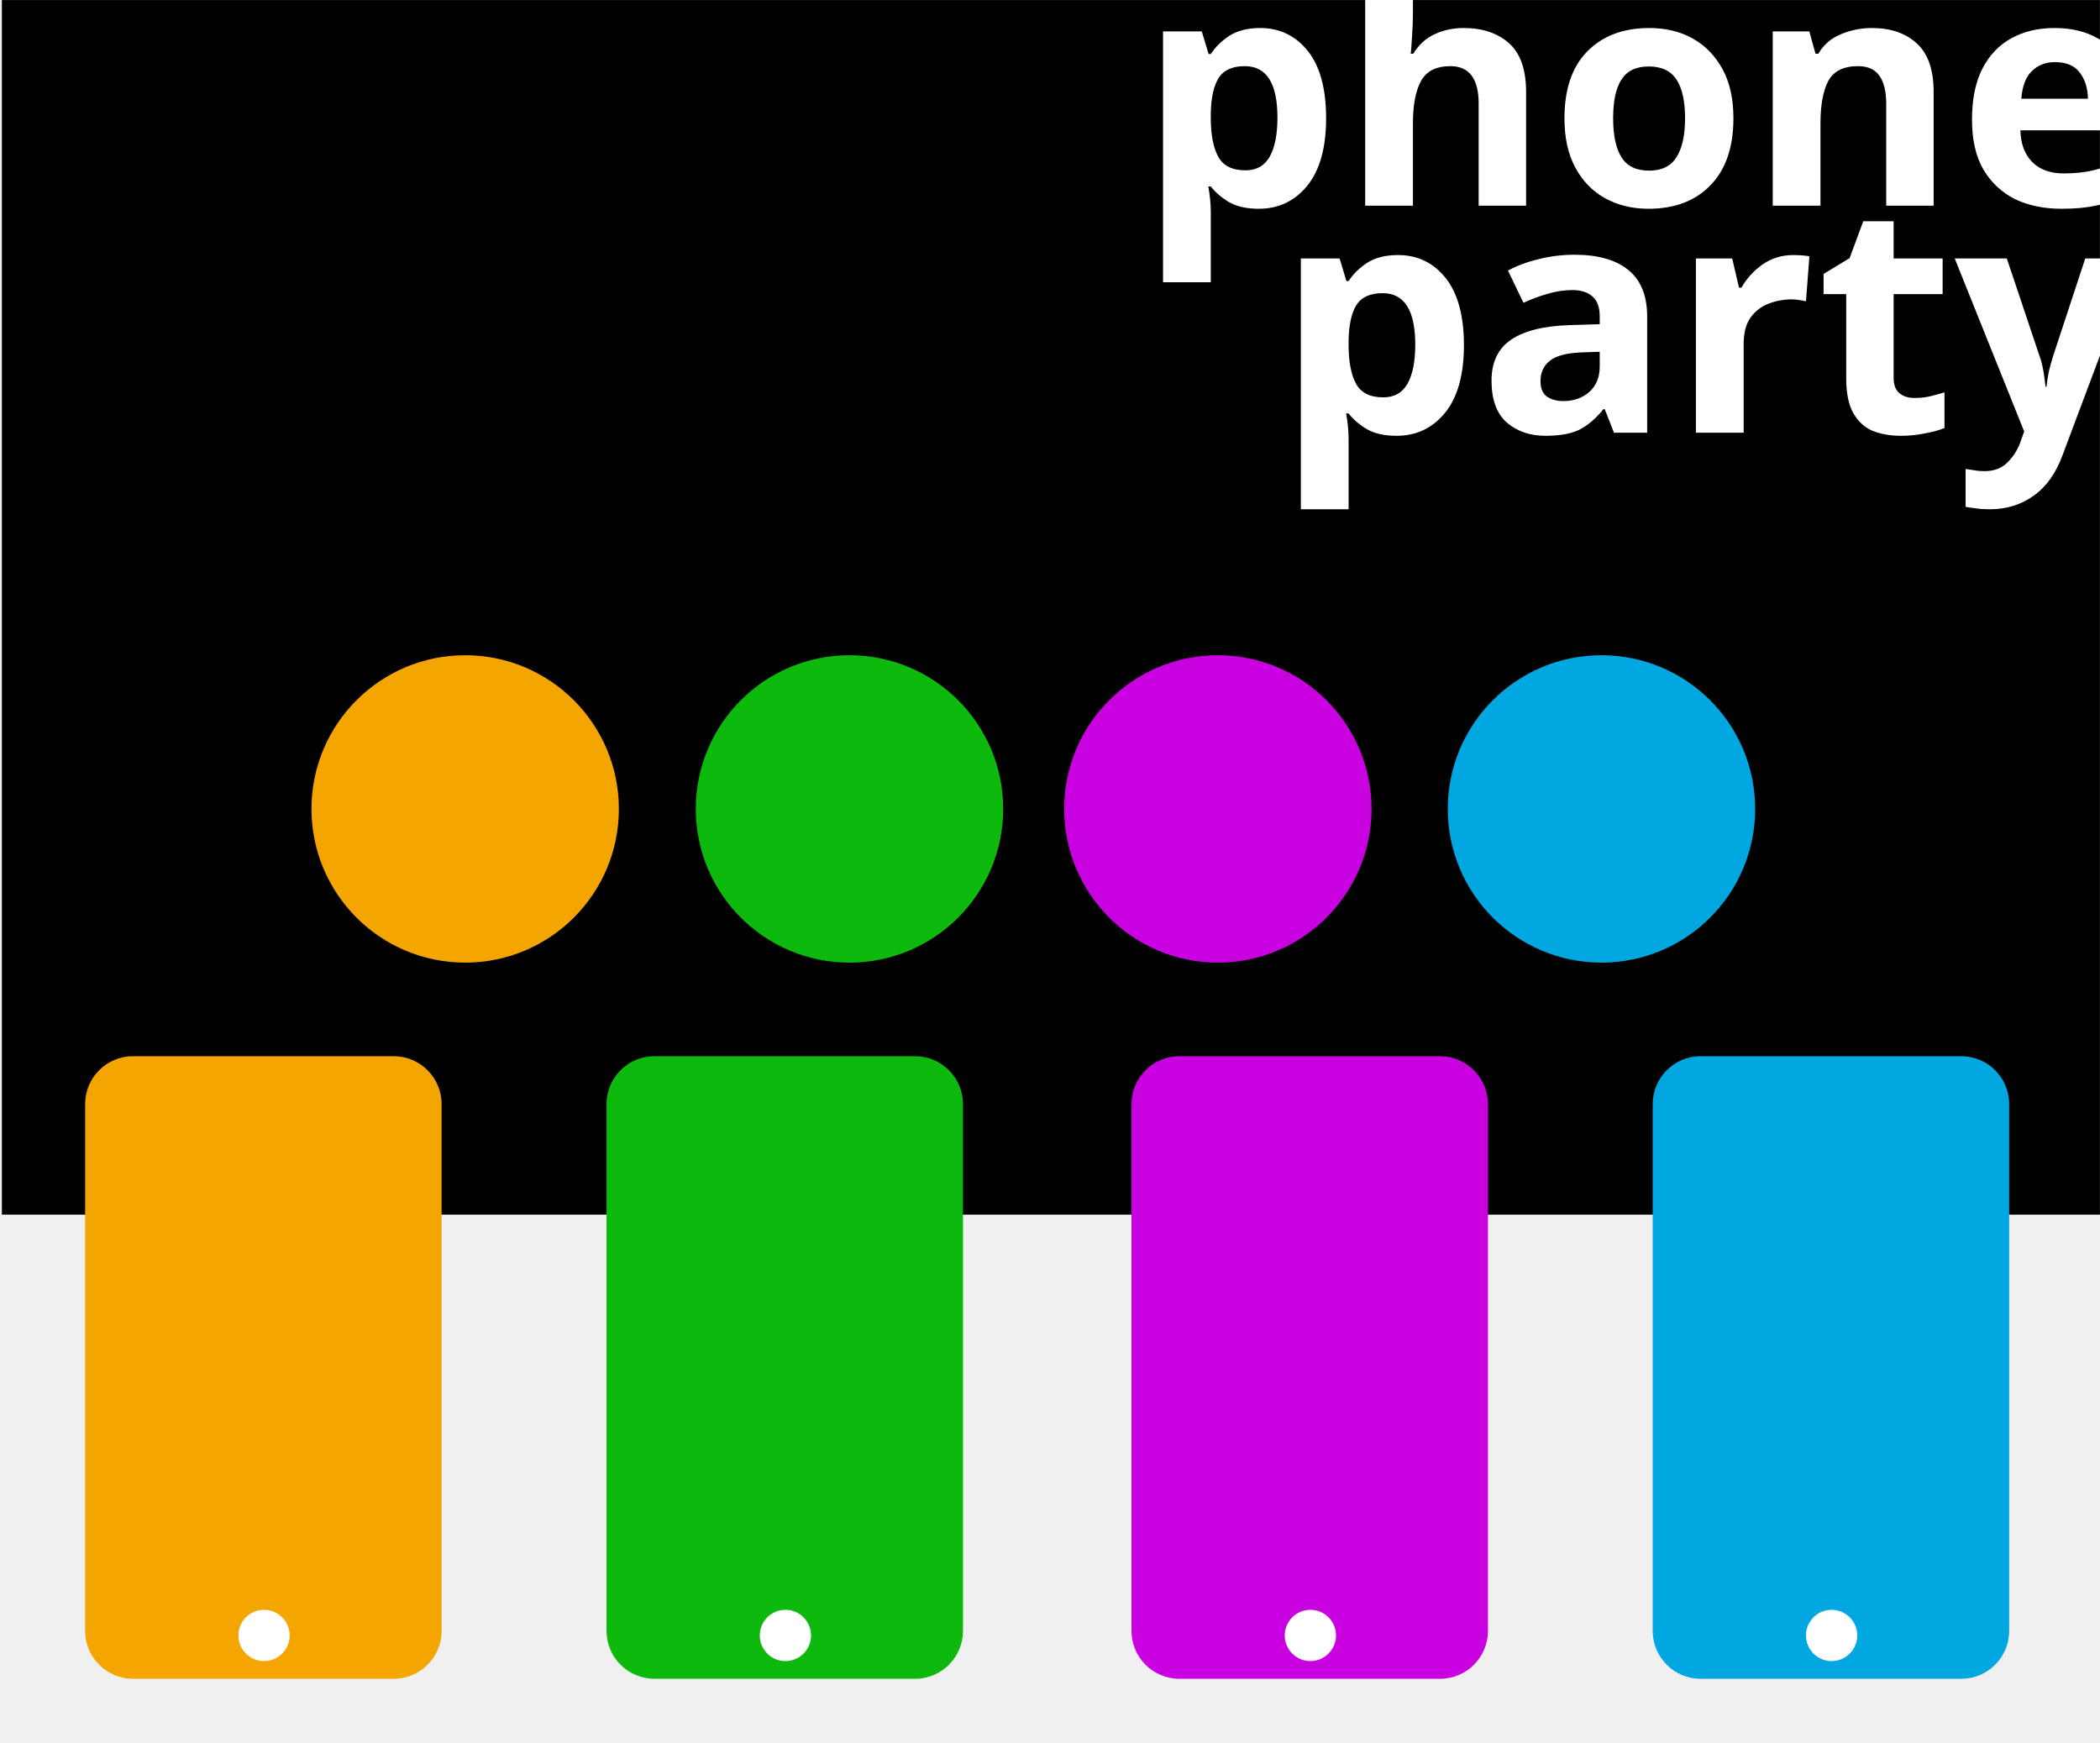
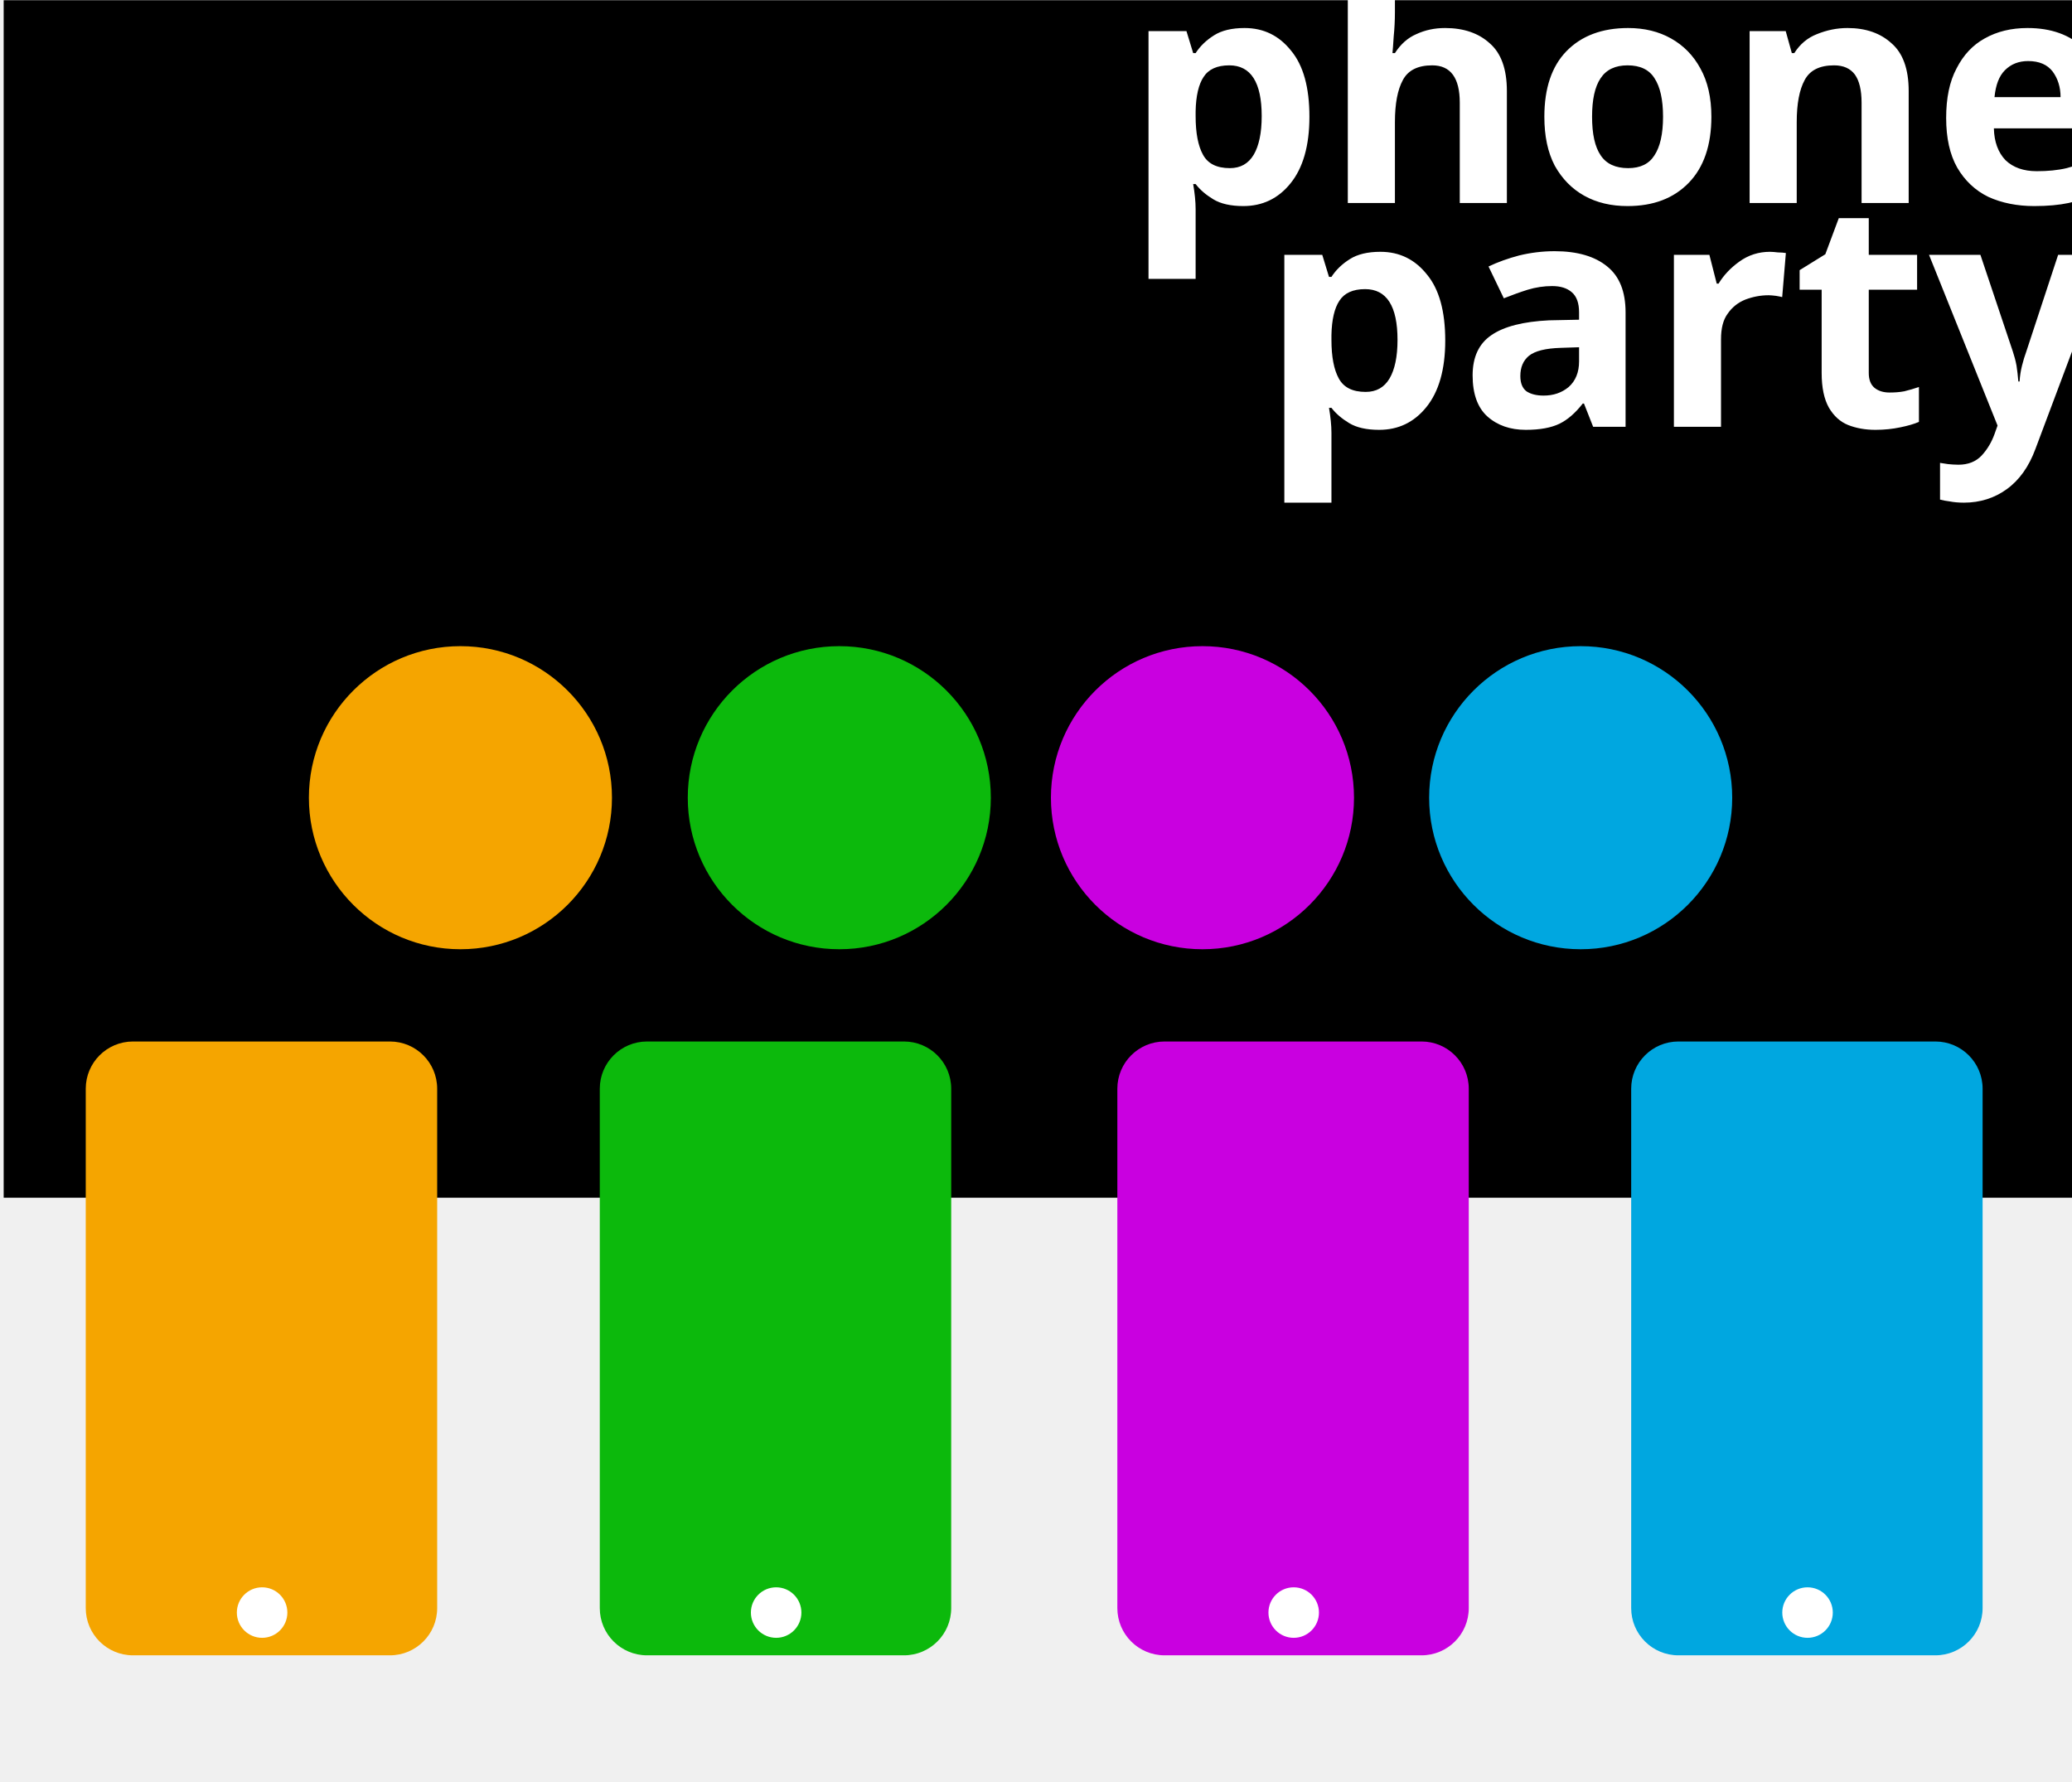
- <svg xmlns="http://www.w3.org/2000/svg" width="400" height="332" viewBox="0 0 105.833 87.842" version="1.1" id="svg8">
+ <svg xmlns="http://www.w3.org/2000/svg" width="200" height="172" viewBox="0 0 52.917 45.508" version="1.1" id="svg8">
  <defs id="defs2" />
-   <g id="layer1" transform="translate(0,-209.1583)">
-     <rect style="opacity:1;vector-effect:none;fill:#000000;fill-opacity:1;stroke:none;stroke-width:0.265;stroke-linecap:butt;stroke-linejoin:miter;stroke-miterlimit:4;stroke-dasharray:none;stroke-dashoffset:0;stroke-opacity:1;marker:none" id="rect815" width="105.736" height="61.213" x="0.094" y="209.161" />
-     <rect ry="2.415" y="262.387" x="30.566" height="31.377" width="17.965" id="rect823" style="opacity:1;vector-effect:none;fill:#0cb90c;fill-opacity:1;stroke:none;stroke-width:0.086px;stroke-linecap:butt;stroke-linejoin:miter;stroke-miterlimit:4;stroke-dasharray:none;stroke-dashoffset:0;stroke-opacity:1;marker:none" />
-     <circle r="1.292" cy="291.58" cx="39.582" id="circle827" style="opacity:1;vector-effect:none;fill:#ffffff;fill-opacity:1;stroke:none;stroke-width:0.264;stroke-linecap:butt;stroke-linejoin:miter;stroke-miterlimit:4;stroke-dasharray:none;stroke-dashoffset:0;stroke-opacity:1;marker:none" />
-     <rect style="opacity:1;vector-effect:none;fill:#c900e0;fill-opacity:1;stroke:none;stroke-width:0.086px;stroke-linecap:butt;stroke-linejoin:miter;stroke-miterlimit:4;stroke-dasharray:none;stroke-dashoffset:0;stroke-opacity:1;marker:none" id="rect829" width="17.965" height="31.377" x="57.023" y="262.387" ry="2.415" />
-     <circle style="opacity:1;vector-effect:none;fill:#ffffff;fill-opacity:1;stroke:none;stroke-width:0.264;stroke-linecap:butt;stroke-linejoin:miter;stroke-miterlimit:4;stroke-dasharray:none;stroke-dashoffset:0;stroke-opacity:1;marker:none" id="circle833" cx="66.039" cy="291.58" r="1.292" />
-     <rect ry="2.415" y="262.387" x="83.291" height="31.377" width="17.965" id="rect835" style="opacity:1;vector-effect:none;fill:#00a7e0;fill-opacity:1;stroke:none;stroke-width:0.086px;stroke-linecap:butt;stroke-linejoin:miter;stroke-miterlimit:4;stroke-dasharray:none;stroke-dashoffset:0;stroke-opacity:1;marker:none" />
-     <circle r="1.292" cy="291.58" cx="92.307" id="circle839" style="opacity:1;vector-effect:none;fill:#ffffff;fill-opacity:1;stroke:none;stroke-width:0.264;stroke-linecap:butt;stroke-linejoin:miter;stroke-miterlimit:4;stroke-dasharray:none;stroke-dashoffset:0;stroke-opacity:1;marker:none" />
-     <circle style="opacity:1;vector-effect:none;fill:#f5a500;fill-opacity:1;stroke:none;stroke-width:0.661;stroke-linecap:butt;stroke-linejoin:miter;stroke-miterlimit:4;stroke-dasharray:none;stroke-dashoffset:0;stroke-opacity:1;marker:none" id="path931" cx="23.443" cy="249.926" r="7.746" />
-     <circle r="7.746" cy="249.926" cx="42.811" id="circle949" style="opacity:1;vector-effect:none;fill:#0cb90c;fill-opacity:1;stroke:none;stroke-width:0.661;stroke-linecap:butt;stroke-linejoin:miter;stroke-miterlimit:4;stroke-dasharray:none;stroke-dashoffset:0;stroke-opacity:1;marker:none" />
-     <circle style="opacity:1;vector-effect:none;fill:#c900e0;fill-opacity:1;stroke:none;stroke-width:0.661;stroke-linecap:butt;stroke-linejoin:miter;stroke-miterlimit:4;stroke-dasharray:none;stroke-dashoffset:0;stroke-opacity:1;marker:none" id="circle951" cx="61.376" cy="249.926" r="7.746" />
-     <circle r="7.746" cy="249.926" cx="80.709" id="circle953" style="opacity:1;vector-effect:none;fill:#00a7e0;fill-opacity:1;stroke:none;stroke-width:0.661;stroke-linecap:butt;stroke-linejoin:miter;stroke-miterlimit:4;stroke-dasharray:none;stroke-dashoffset:0;stroke-opacity:1;marker:none" />
-     <text xml:space="preserve" style="font-style:normal;font-variant:normal;font-weight:bold;font-stretch:normal;font-size:16.096px;line-height:1.25;font-family:'Noto Sans';-inkscape-font-specification:'Noto Sans Bold';letter-spacing:0px;word-spacing:0px;fill:#ffffff;fill-opacity:1;stroke:none;stroke-width:0.402" x="57.364" y="219.522" id="text1083">
-       <tspan id="tspan1081" x="57.364" y="219.522" style="font-style:normal;font-variant:normal;font-weight:bold;font-stretch:normal;font-family:'Noto Sans';-inkscape-font-specification:'Noto Sans Bold';fill:#ffffff;fill-opacity:1;stroke-width:0.402">phone</tspan>
+   <g id="layer1" transform="translate(0,-251.4917)">
+     <rect style="opacity:1;vector-effect:none;fill:#000000;fill-opacity:1;stroke:none;stroke-width:0.132;stroke-linecap:butt;stroke-linejoin:miter;stroke-miterlimit:4;stroke-dasharray:none;stroke-dashoffset:0;stroke-opacity:1;marker:none" id="rect815" width="52.825" height="30.582" x="0.094" y="251.497" />
+     <rect ry="1.206" y="278.089" x="15.318" height="15.676" width="8.975" id="rect823" style="opacity:1;vector-effect:none;fill:#0cb90c;fill-opacity:1;stroke:none;stroke-width:0.043px;stroke-linecap:butt;stroke-linejoin:miter;stroke-miterlimit:4;stroke-dasharray:none;stroke-dashoffset:0;stroke-opacity:1;marker:none" />
+     <circle r="0.645" cy="292.673" cx="19.822" id="circle827" style="opacity:1;vector-effect:none;fill:#ffffff;fill-opacity:1;stroke:none;stroke-width:0.132;stroke-linecap:butt;stroke-linejoin:miter;stroke-miterlimit:4;stroke-dasharray:none;stroke-dashoffset:0;stroke-opacity:1;marker:none" />
+     <rect style="opacity:1;vector-effect:none;fill:#c900e0;fill-opacity:1;stroke:none;stroke-width:0.043px;stroke-linecap:butt;stroke-linejoin:miter;stroke-miterlimit:4;stroke-dasharray:none;stroke-dashoffset:0;stroke-opacity:1;marker:none" id="rect829" width="8.975" height="15.676" x="28.536" y="278.089" ry="1.206" />
+     <circle style="opacity:1;vector-effect:none;fill:#ffffff;fill-opacity:1;stroke:none;stroke-width:0.132;stroke-linecap:butt;stroke-linejoin:miter;stroke-miterlimit:4;stroke-dasharray:none;stroke-dashoffset:0;stroke-opacity:1;marker:none" id="circle833" cx="33.04" cy="292.673" r="0.645" />
+     <rect ry="1.206" y="278.089" x="41.659" height="15.676" width="8.975" id="rect835" style="opacity:1;vector-effect:none;fill:#00a7e0;fill-opacity:1;stroke:none;stroke-width:0.043px;stroke-linecap:butt;stroke-linejoin:miter;stroke-miterlimit:4;stroke-dasharray:none;stroke-dashoffset:0;stroke-opacity:1;marker:none" />
+     <circle r="0.645" cy="292.673" cx="46.163" id="circle839" style="opacity:1;vector-effect:none;fill:#ffffff;fill-opacity:1;stroke:none;stroke-width:0.132;stroke-linecap:butt;stroke-linejoin:miter;stroke-miterlimit:4;stroke-dasharray:none;stroke-dashoffset:0;stroke-opacity:1;marker:none" />
+     <circle style="opacity:1;vector-effect:none;fill:#f5a500;fill-opacity:1;stroke:none;stroke-width:0.33;stroke-linecap:butt;stroke-linejoin:miter;stroke-miterlimit:4;stroke-dasharray:none;stroke-dashoffset:0;stroke-opacity:1;marker:none" id="path931" cx="11.759" cy="271.863" r="3.87" />
+     <circle r="3.87" cy="271.863" cx="21.435" id="circle949" style="opacity:1;vector-effect:none;fill:#0cb90c;fill-opacity:1;stroke:none;stroke-width:0.33;stroke-linecap:butt;stroke-linejoin:miter;stroke-miterlimit:4;stroke-dasharray:none;stroke-dashoffset:0;stroke-opacity:1;marker:none" />
+     <circle style="opacity:1;vector-effect:none;fill:#c900e0;fill-opacity:1;stroke:none;stroke-width:0.33;stroke-linecap:butt;stroke-linejoin:miter;stroke-miterlimit:4;stroke-dasharray:none;stroke-dashoffset:0;stroke-opacity:1;marker:none" id="circle951" cx="30.71" cy="271.863" r="3.87" />
+     <circle r="3.87" cy="271.863" cx="40.369" id="circle953" style="opacity:1;vector-effect:none;fill:#00a7e0;fill-opacity:1;stroke:none;stroke-width:0.33;stroke-linecap:butt;stroke-linejoin:miter;stroke-miterlimit:4;stroke-dasharray:none;stroke-dashoffset:0;stroke-opacity:1;marker:none" />
+     <text xml:space="preserve" style="font-style:normal;font-variant:normal;font-weight:bold;font-stretch:normal;font-size:8.042px;line-height:1.25;font-family:'Noto Sans';-inkscape-font-specification:'Noto Sans Bold';letter-spacing:0px;word-spacing:0px;fill:#ffffff;fill-opacity:1;stroke:none;stroke-width:0.201" x="28.706" y="256.673" id="text1083">
+       <tspan id="tspan1081" x="28.706" y="256.673" style="font-style:normal;font-variant:normal;font-weight:bold;font-stretch:normal;font-family:'Noto Sans';-inkscape-font-specification:'Noto Sans Bold';fill:#ffffff;fill-opacity:1;stroke-width:0.201">phone</tspan>
    </text>
-     <text id="text1091" y="230.962" x="64.308" style="font-style:normal;font-variant:normal;font-weight:bold;font-stretch:normal;font-size:16.096px;line-height:1.25;font-family:'Noto Sans';-inkscape-font-specification:'Noto Sans Bold';letter-spacing:0px;word-spacing:0px;fill:#ffffff;fill-opacity:1;stroke:none;stroke-width:0.402" xml:space="preserve">
-       <tspan style="font-style:normal;font-variant:normal;font-weight:bold;font-stretch:normal;font-family:'Noto Sans';-inkscape-font-specification:'Noto Sans Bold';fill:#ffffff;fill-opacity:1;stroke-width:0.402" y="230.962" x="64.308" id="tspan1089">party</tspan>
+     <text id="text1091" y="262.389" x="32.175" style="font-style:normal;font-variant:normal;font-weight:bold;font-stretch:normal;font-size:8.042px;line-height:1.25;font-family:'Noto Sans';-inkscape-font-specification:'Noto Sans Bold';letter-spacing:0px;word-spacing:0px;fill:#ffffff;fill-opacity:1;stroke:none;stroke-width:0.201" xml:space="preserve">
+       <tspan style="font-style:normal;font-variant:normal;font-weight:bold;font-stretch:normal;font-family:'Noto Sans';-inkscape-font-specification:'Noto Sans Bold';fill:#ffffff;fill-opacity:1;stroke-width:0.201" y="262.389" x="32.175" id="tspan1089">party</tspan>
    </text>
-     <rect style="opacity:1;vector-effect:none;fill:#f5a500;fill-opacity:1;stroke:none;stroke-width:0.086px;stroke-linecap:butt;stroke-linejoin:miter;stroke-miterlimit:4;stroke-dasharray:none;stroke-dashoffset:0;stroke-opacity:1;marker:none" id="rect817" width="17.965" height="31.377" x="4.29" y="262.387" ry="2.415" />
-     <circle style="opacity:1;vector-effect:none;fill:#ffffff;fill-opacity:1;stroke:none;stroke-width:0.264;stroke-linecap:butt;stroke-linejoin:miter;stroke-miterlimit:4;stroke-dasharray:none;stroke-dashoffset:0;stroke-opacity:1;marker:none" id="path821" cx="13.306" cy="291.58" r="1.292" />
+     <rect style="opacity:1;vector-effect:none;fill:#f5a500;fill-opacity:1;stroke:none;stroke-width:0.043px;stroke-linecap:butt;stroke-linejoin:miter;stroke-miterlimit:4;stroke-dasharray:none;stroke-dashoffset:0;stroke-opacity:1;marker:none" id="rect817" width="8.975" height="15.676" x="2.19" y="278.089" ry="1.206" />
+     <circle style="opacity:1;vector-effect:none;fill:#ffffff;fill-opacity:1;stroke:none;stroke-width:0.132;stroke-linecap:butt;stroke-linejoin:miter;stroke-miterlimit:4;stroke-dasharray:none;stroke-dashoffset:0;stroke-opacity:1;marker:none" id="path821" cx="6.694" cy="292.673" r="0.645" />
  </g>
</svg>
